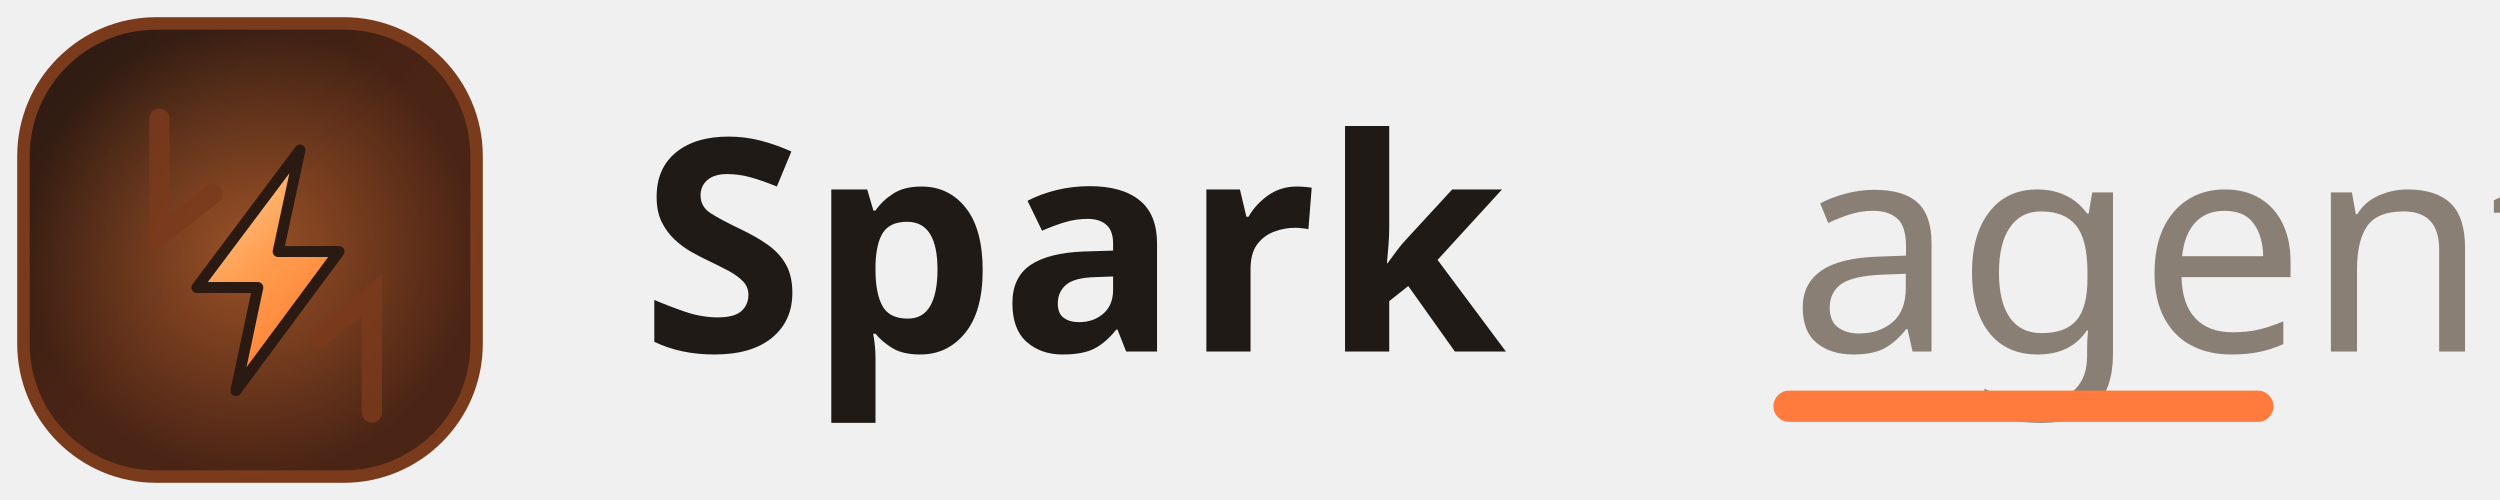
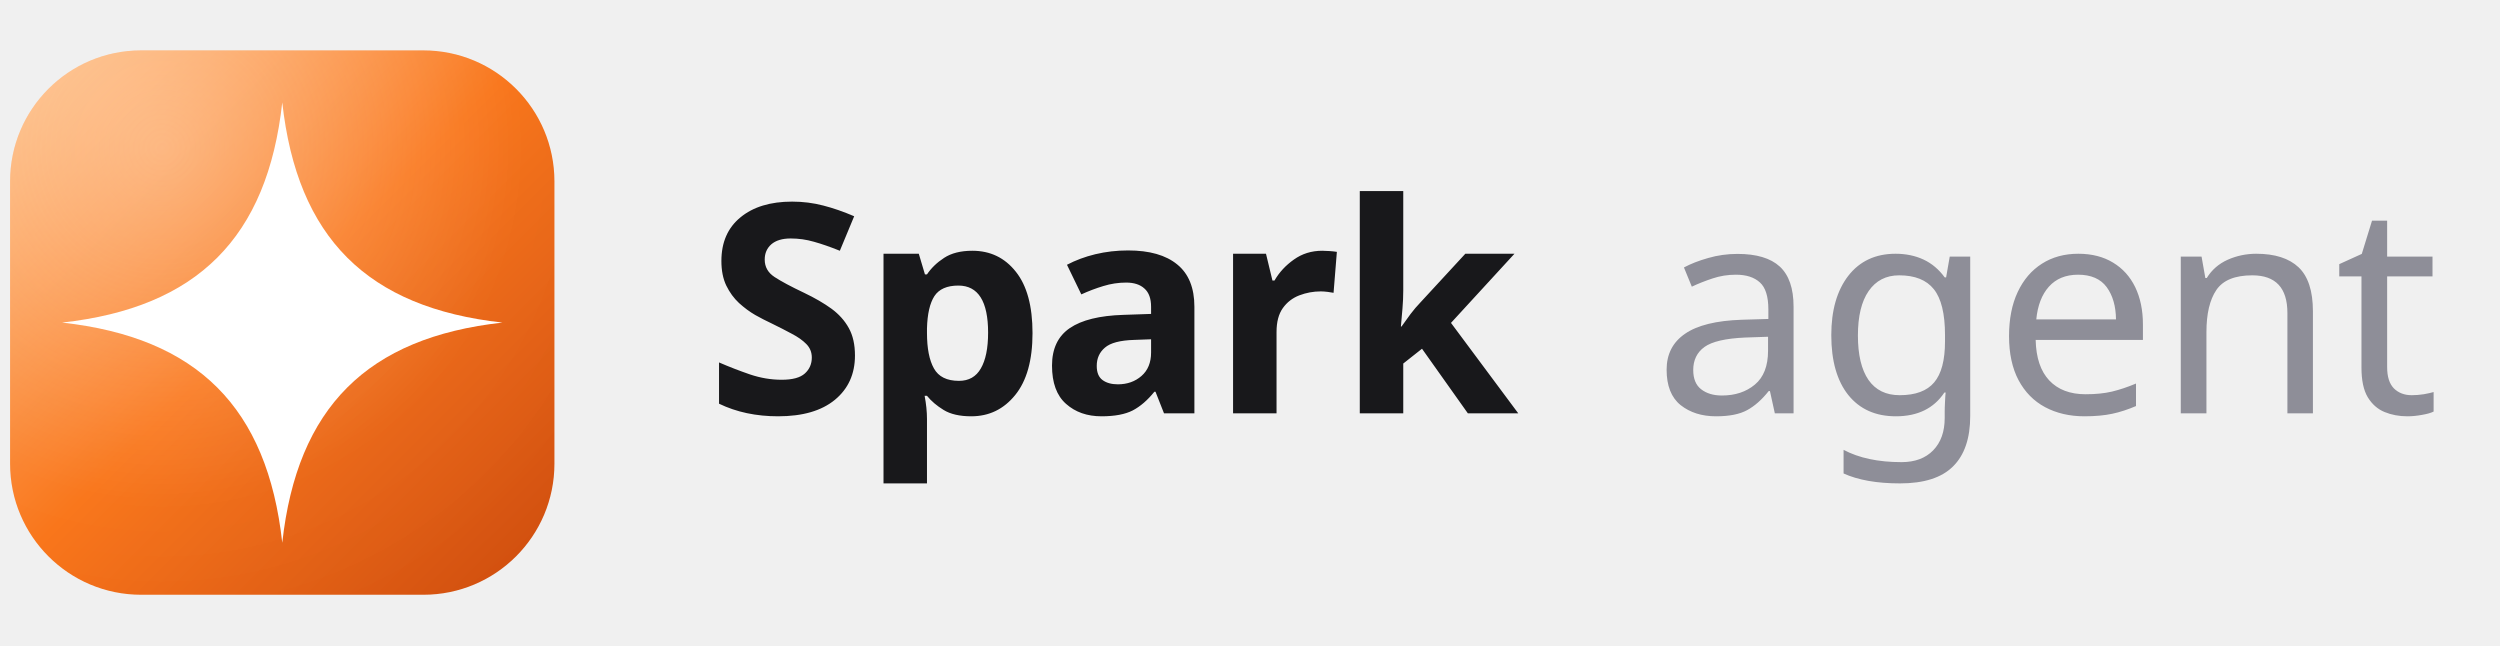
- <svg xmlns="http://www.w3.org/2000/svg" viewBox="0 0 320 64" width="320" height="64">
+ <svg xmlns="http://www.w3.org/2000/svg" viewBox="0 0 248 64" width="248" height="64" role="img" aria-label="Spark agent">
  <defs>
-     <linearGradient id="shell" x1="2" y1="2" x2="30" y2="30" gradientUnits="userSpaceOnUse">
-       <stop offset="0" stop-color="#2a1a12" />
-       <stop offset="1" stop-color="#4a2415" />
+     <linearGradient id="l-bg" x1="0" y1="0" x2="64" y2="64" gradientUnits="userSpaceOnUse">
+       <stop offset="0" stop-color="#ffc48c" />
+       <stop offset="0.45" stop-color="#f97316" />
+       <stop offset="1" stop-color="#c2410c" />
    </linearGradient>
-     <linearGradient id="core" x1="10" y1="9" x2="23" y2="24" gradientUnits="userSpaceOnUse">
-       <stop offset="0" stop-color="#ffd9a8" />
-       <stop offset="0.45" stop-color="#ff9d4f" />
-       <stop offset="1" stop-color="#ff6a1f" />
-     </linearGradient>
-     <radialGradient id="heat" cx="0.5" cy="0.5" r="0.5">
-       <stop offset="0" stop-color="#ff8a3d" stop-opacity="0.45" />
-       <stop offset="1" stop-color="#ff8a3d" stop-opacity="0" />
+     <radialGradient id="l-glow" cx="0.28" cy="0.18" r="1">
+       <stop offset="0" stop-color="#fffaf3" stop-opacity="0.32" />
+       <stop offset="0.65" stop-color="#ffffff" stop-opacity="0.03" />
+       <stop offset="1" stop-color="#ffffff" stop-opacity="0" />
    </radialGradient>
  </defs>
-   <g transform="translate(2 2)">
-     <rect x="1" y="1" width="58" height="58" rx="17" fill="url(#shell)" stroke="#7a3a1c" stroke-width="1.6" />
-     <rect x="1" y="1" width="58" height="58" rx="17" fill="url(#heat)" />
-     <path d="M9.2 6.6 L9.2 14.1 L12.6 11.4 M22.8 25.4 L22.8 17.9 L19.4 20.6" fill="none" stroke="#7a3a1c" stroke-width="1.3" stroke-linecap="round" opacity="0.85" transform="scale(2)" />
-     <path d="M18.2 8.6 L11.6 17.4 h3.9 l-1.4 6.6 6.6-8.9 h-3.9 l1.4-6.5 z" fill="url(#core)" stroke="#2a1a12" stroke-width="0.7" stroke-linejoin="round" transform="scale(2)" />
+   <rect x="1" y="5" width="54" height="54" rx="13" fill="url(#l-bg)" />
+   <rect x="1" y="5" width="54" height="54" rx="13" fill="url(#l-glow)" />
+   <g transform="translate(28 32) scale(0.78) translate(-32 -32)">
+     <path d="M32 4C33.9 21.2 42.8 30.1 60 32C42.8 33.9 33.9 42.8 32 60C30.1 42.8 21.2 33.9 4 32C21.2 30.1 30.1 21.2 32 4Z" fill="#fff" />
  </g>
-   <text x="82" y="45" font-family="ui-sans-serif, system-ui, 'Segoe UI', sans-serif" font-size="38" font-weight="800" letter-spacing="0.5" fill="#1f1a16">Spark</text>
-   <text x="229" y="45" font-family="ui-sans-serif, system-ui, 'Segoe UI', sans-serif" font-size="38" font-weight="300" fill="#8a7f74">agent</text>
-   <rect x="227" y="50" width="64" height="4" rx="2" fill="#ff7a3d" />
+   <text x="70" y="41" font-family="ui-sans-serif, system-ui, 'Segoe UI', -apple-system, sans-serif" font-size="29" font-weight="700" letter-spacing="-0.6" fill="#18181b">Spark</text>
+   <text x="164" y="41" font-family="ui-sans-serif, system-ui, 'Segoe UI', -apple-system, sans-serif" font-size="29" font-weight="400" letter-spacing="-0.2" fill="#8e8e98">agent</text>
</svg>
